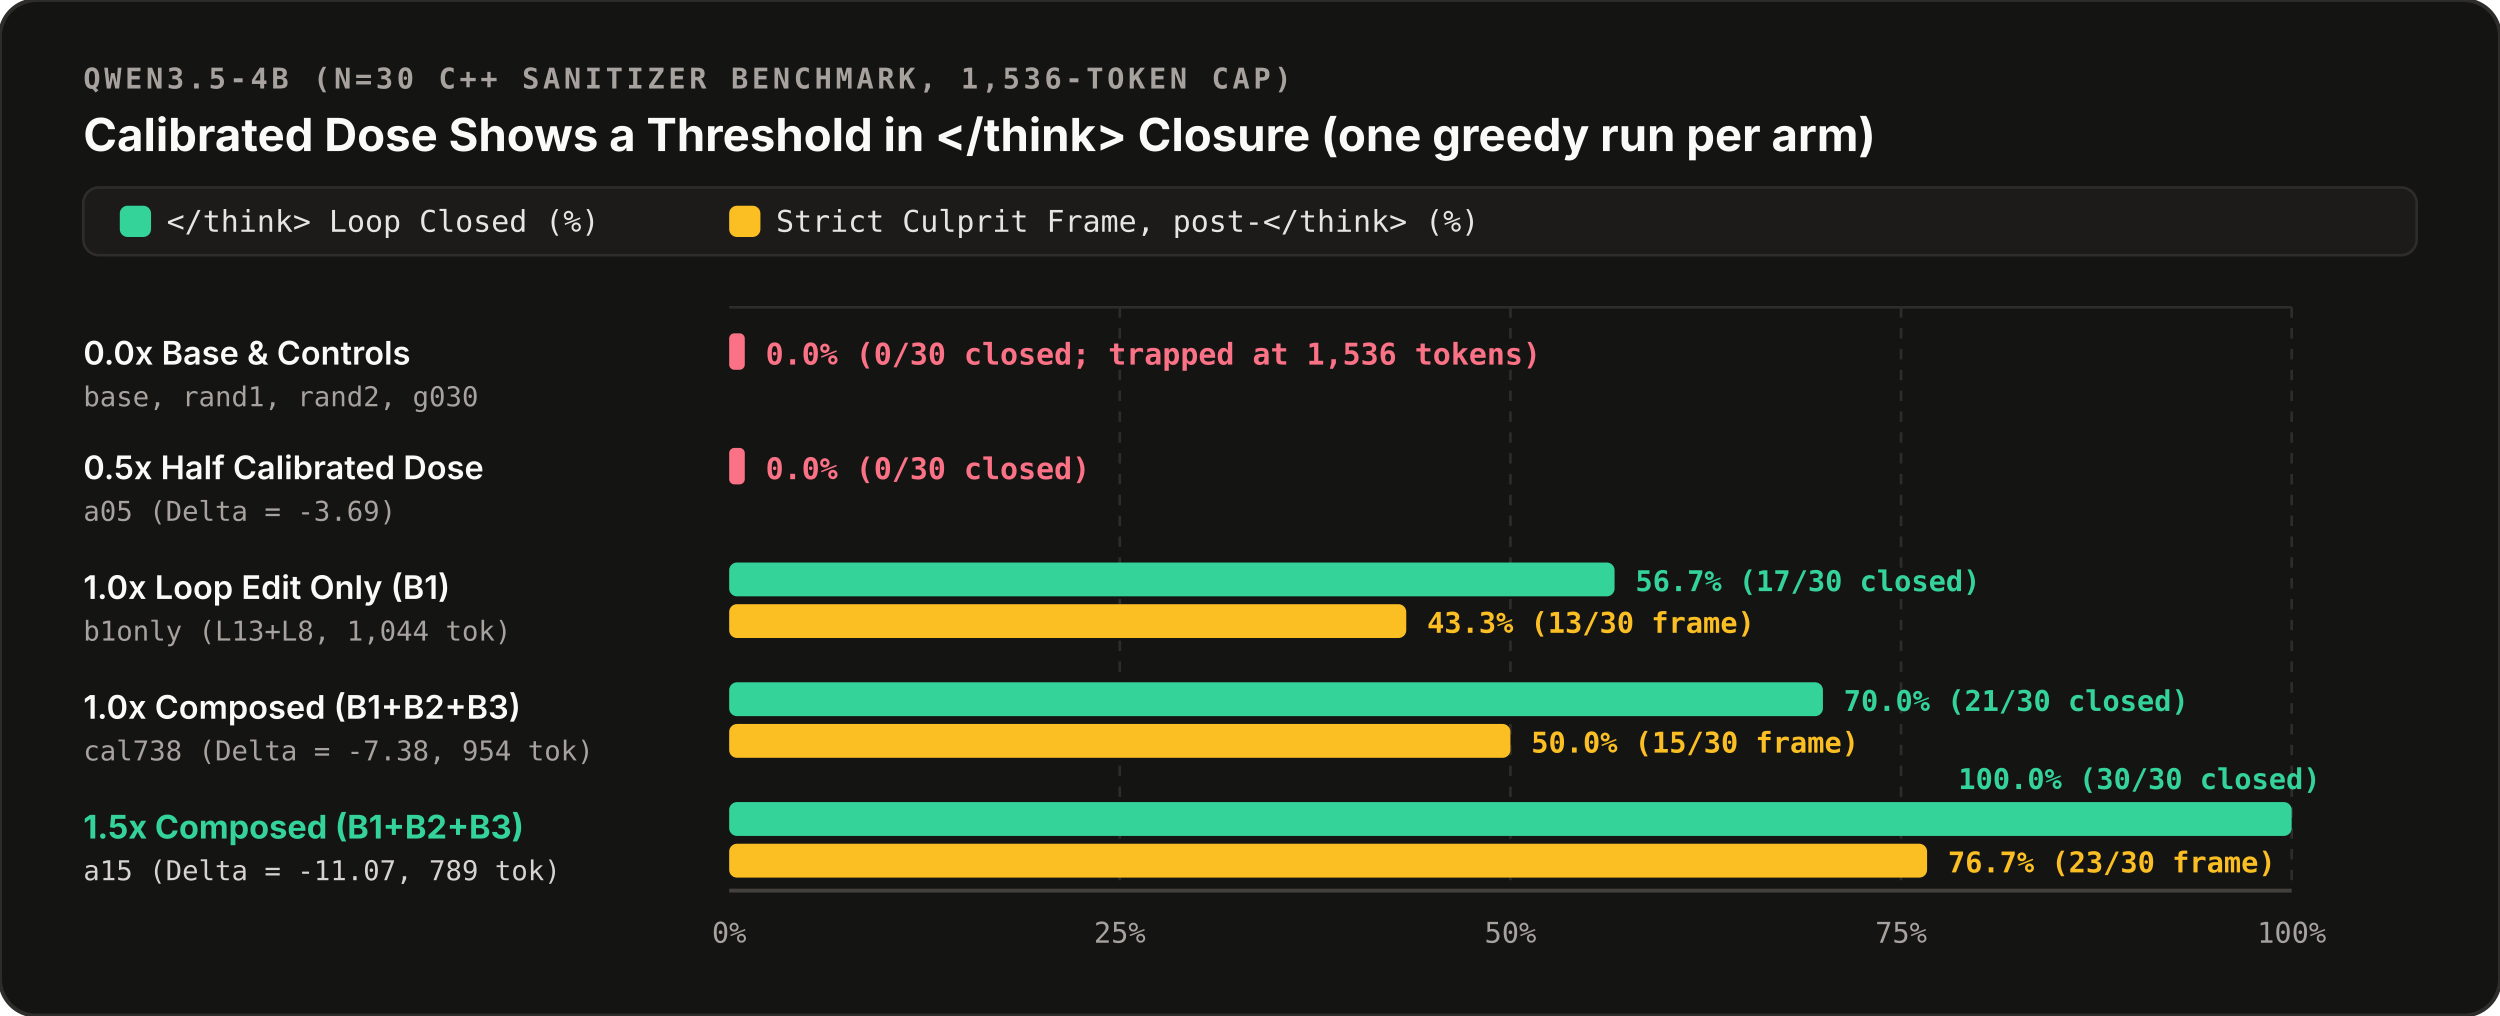
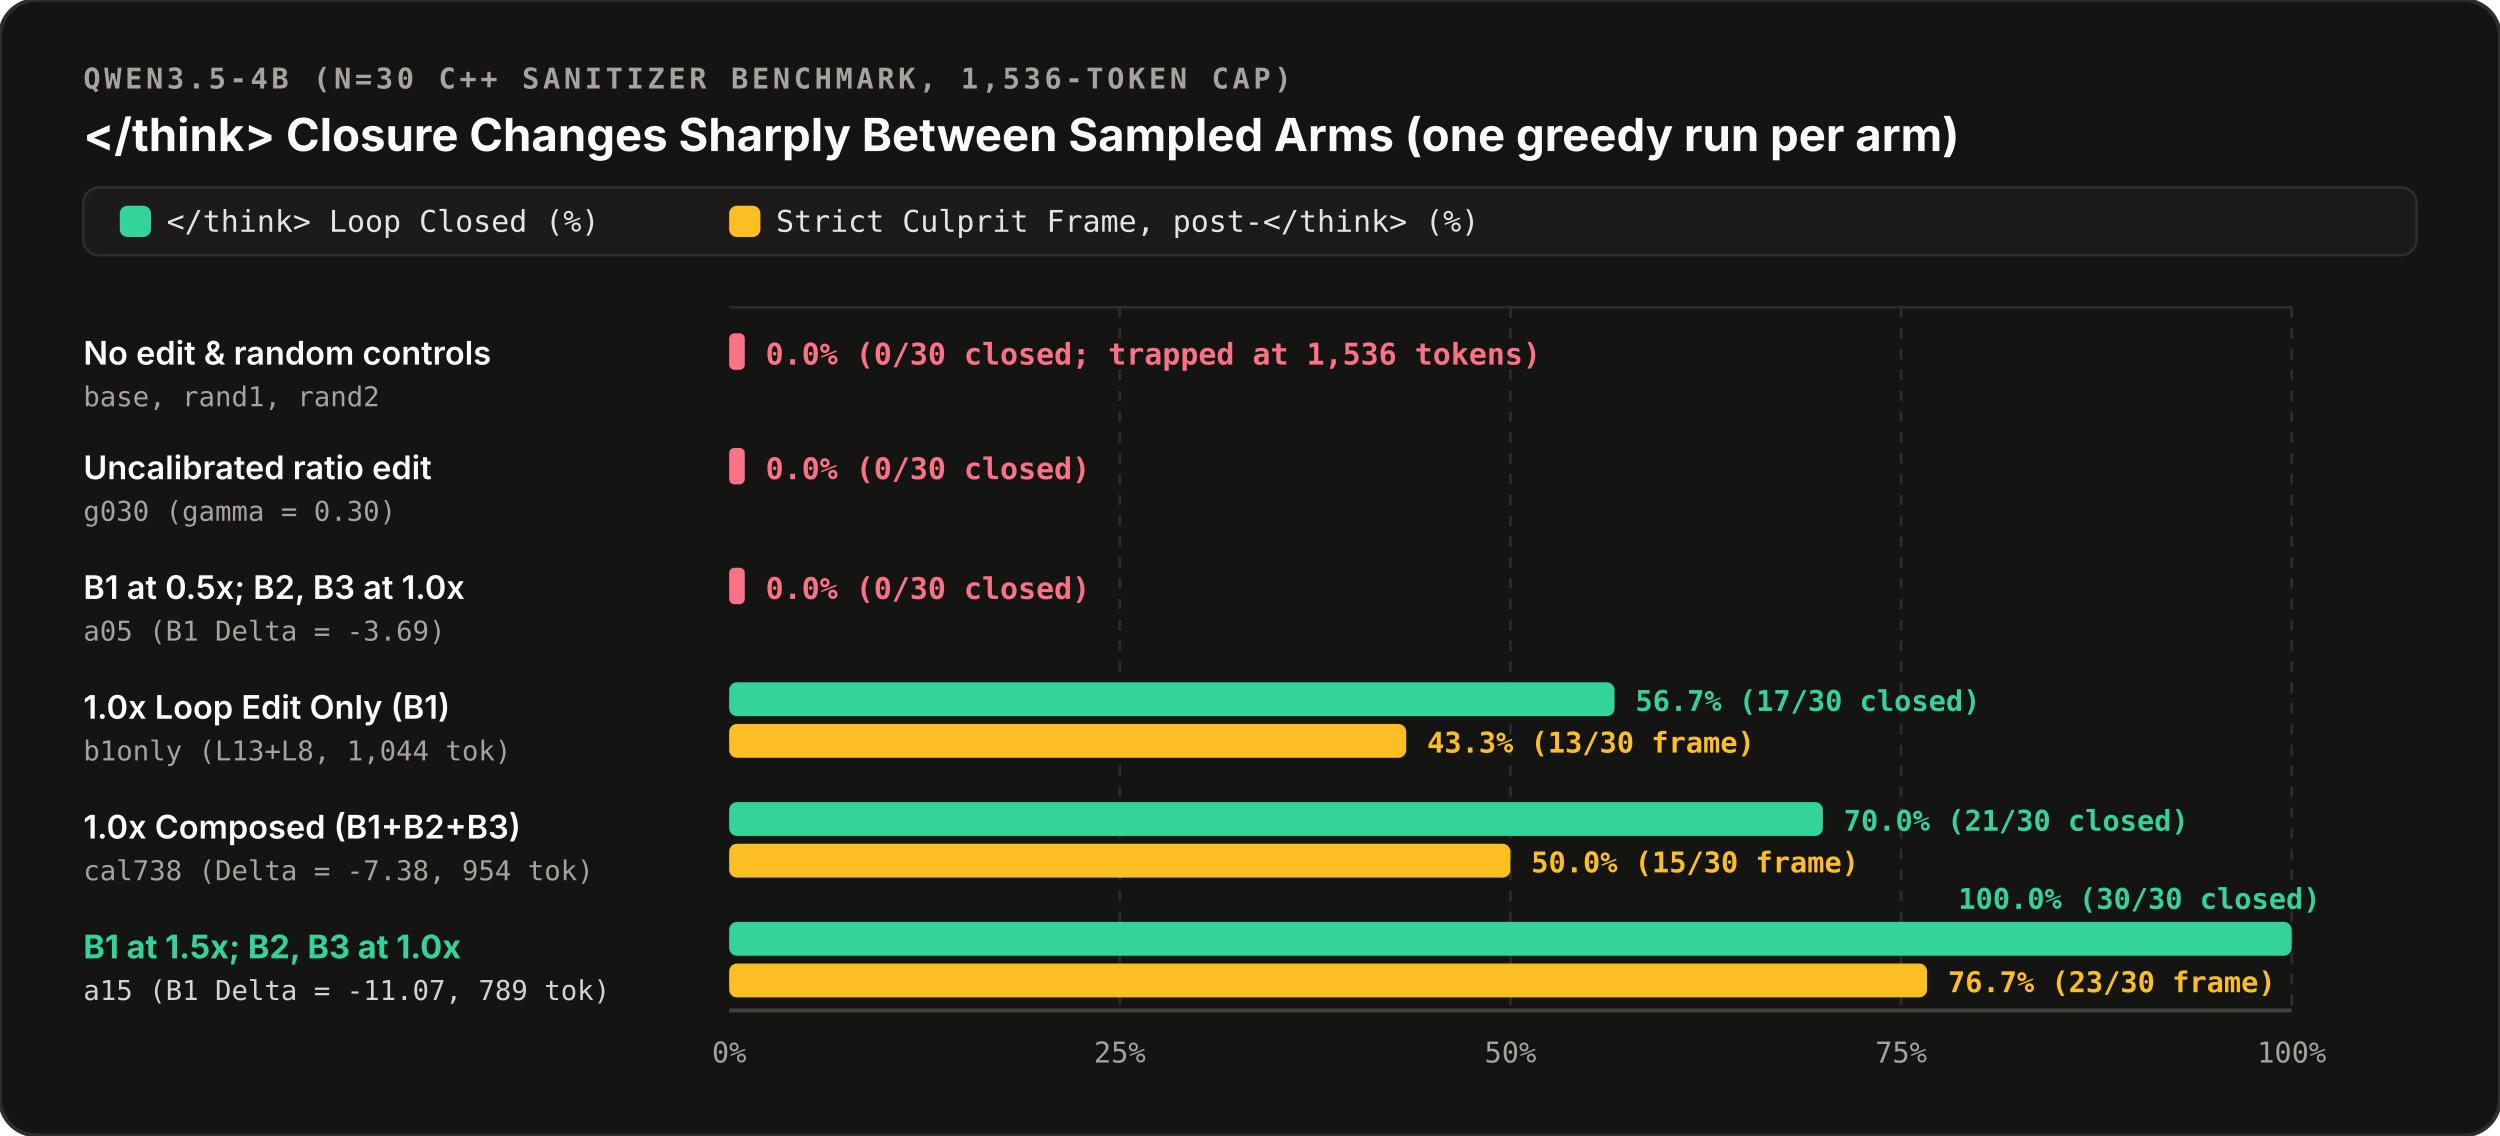
- <svg xmlns="http://www.w3.org/2000/svg" viewBox="0 0 960 390" width="100%" height="auto" font-family="system-ui, -apple-system, BlinkMacSystemFont, 'Segoe UI', sans-serif">
-   <rect width="960" height="390" rx="14" fill="#141413" stroke="#2e2d2b" stroke-width="1.5" />
+ <svg xmlns="http://www.w3.org/2000/svg" viewBox="0 0 960 436" width="100%" height="auto" font-family="system-ui, -apple-system, BlinkMacSystemFont, 'Segoe UI', sans-serif">
+   <rect width="960" height="436" rx="14" fill="#141413" stroke="#2e2d2b" stroke-width="1.5" />
  <text x="32" y="34" fill="#a8a29e" font-size="11" font-weight="700" letter-spacing="1.4" font-family="ui-monospace, monospace">QWEN3.5-4B (N=30 C++ SANITIZER BENCHMARK, 1,536-TOKEN CAP)</text>
-   <text x="32" y="58" fill="#fafaf9" font-size="17.5" font-weight="700">Calibrated Dose Shows a Threshold in &lt;/think&gt; Closure (one greedy run per arm)</text>
+   <text x="32" y="58" fill="#fafaf9" font-size="17.5" font-weight="700">&lt;/think&gt; Closure Changes Sharply Between Sampled Arms (one greedy run per arm)</text>
  <rect x="32" y="72" width="896" height="26" rx="6" fill="#1c1b1a" stroke="#2e2d2b" stroke-width="1" />
  <rect x="46" y="79" width="12" height="12" rx="3" fill="#34d399" />
  <text x="64" y="89" fill="#e7e5e4" font-size="11.5" font-family="ui-monospace, monospace">&lt;/think&gt; Loop Closed (%)</text>
  <rect x="280" y="79" width="12" height="12" rx="3" fill="#fbbf24" />
  <text x="298" y="89" fill="#e7e5e4" font-size="11.5" font-family="ui-monospace, monospace">Strict Culprit Frame, post-&lt;/think&gt; (%)</text>
  <line x1="280" y1="118" x2="880" y2="118" stroke="#2e2d2b" stroke-width="1" />
-   <line x1="280" y1="342" x2="880" y2="342" stroke="#44403c" stroke-width="1.5" />
-   <text x="280" y="362" fill="#a8a29e" font-size="11" text-anchor="middle" font-family="ui-monospace, monospace">0%</text>
-   <line x1="430" y1="118" x2="430" y2="342" stroke="#2e2d2b" stroke-dasharray="4,4" />
-   <text x="430" y="362" fill="#a8a29e" font-size="11" text-anchor="middle" font-family="ui-monospace, monospace">25%</text>
-   <line x1="580" y1="118" x2="580" y2="342" stroke="#2e2d2b" stroke-dasharray="4,4" />
-   <text x="580" y="362" fill="#a8a29e" font-size="11" text-anchor="middle" font-family="ui-monospace, monospace">50%</text>
-   <line x1="730" y1="118" x2="730" y2="342" stroke="#2e2d2b" stroke-dasharray="4,4" />
-   <text x="730" y="362" fill="#a8a29e" font-size="11" text-anchor="middle" font-family="ui-monospace, monospace">75%</text>
-   <line x1="880" y1="118" x2="880" y2="342" stroke="#2e2d2b" stroke-dasharray="4,4" />
-   <text x="880" y="362" fill="#a8a29e" font-size="11" text-anchor="middle" font-family="ui-monospace, monospace">100%</text>
-   <text x="32" y="140" fill="#fafaf9" font-size="12.5" font-weight="600">0.0x Base &amp; Controls</text>
-   <text x="32" y="156" fill="#a8a29e" font-size="10.5" font-family="ui-monospace, monospace">base, rand1, rand2, g030</text>
+   <line x1="280" y1="388" x2="880" y2="388" stroke="#44403c" stroke-width="1.5" />
+   <text x="280" y="408" fill="#a8a29e" font-size="11" text-anchor="middle" font-family="ui-monospace, monospace">0%</text>
+   <line x1="430" y1="118" x2="430" y2="388" stroke="#2e2d2b" stroke-dasharray="4,4" />
+   <text x="430" y="408" fill="#a8a29e" font-size="11" text-anchor="middle" font-family="ui-monospace, monospace">25%</text>
+   <line x1="580" y1="118" x2="580" y2="388" stroke="#2e2d2b" stroke-dasharray="4,4" />
+   <text x="580" y="408" fill="#a8a29e" font-size="11" text-anchor="middle" font-family="ui-monospace, monospace">50%</text>
+   <line x1="730" y1="118" x2="730" y2="388" stroke="#2e2d2b" stroke-dasharray="4,4" />
+   <text x="730" y="408" fill="#a8a29e" font-size="11" text-anchor="middle" font-family="ui-monospace, monospace">75%</text>
+   <line x1="880" y1="118" x2="880" y2="388" stroke="#2e2d2b" stroke-dasharray="4,4" />
+   <text x="880" y="408" fill="#a8a29e" font-size="11" text-anchor="middle" font-family="ui-monospace, monospace">100%</text>
+   <text x="32" y="140" fill="#fafaf9" font-size="12.5" font-weight="600">No edit &amp; random controls</text>
+   <text x="32" y="156" fill="#a8a29e" font-size="10.5" font-family="ui-monospace, monospace">base, rand1, rand2</text>
  <rect x="280" y="128" width="6" height="14" rx="2" fill="#fb7185" />
  <text x="294" y="140" fill="#fb7185" font-size="11.5" font-weight="700" font-family="ui-monospace, monospace">0.0% (0/30 closed; trapped at 1,536 tokens)</text>
-   <text x="32" y="184" fill="#fafaf9" font-size="12.5" font-weight="600">0.5x Half Calibrated Dose</text>
-   <text x="32" y="200" fill="#a8a29e" font-size="10.5" font-family="ui-monospace, monospace">a05 (Delta = -3.69)</text>
+   <text x="32" y="184" fill="#fafaf9" font-size="12.5" font-weight="600">Uncalibrated ratio edit</text>
+   <text x="32" y="200" fill="#a8a29e" font-size="10.5" font-family="ui-monospace, monospace">g030 (gamma = 0.30)</text>
  <rect x="280" y="172" width="6" height="14" rx="2" fill="#fb7185" />
  <text x="294" y="184" fill="#fb7185" font-size="11.5" font-weight="700" font-family="ui-monospace, monospace">0.0% (0/30 closed)</text>
-   <text x="32" y="230" fill="#fafaf9" font-size="12.5" font-weight="600">1.0x Loop Edit Only (B1)</text>
-   <text x="32" y="246" fill="#a8a29e" font-size="10.5" font-family="ui-monospace, monospace">b1only (L13+L8, 1,044 tok)</text>
-   <rect x="280" y="216" width="340" height="13" rx="3" fill="#34d399" />
-   <text x="628" y="227" fill="#34d399" font-size="11" font-weight="700" font-family="ui-monospace, monospace">56.7% (17/30 closed)</text>
-   <rect x="280" y="232" width="260" height="13" rx="3" fill="#fbbf24" />
-   <text x="548" y="243" fill="#fbbf24" font-size="11" font-weight="700" font-family="ui-monospace, monospace">43.3% (13/30 frame)</text>
-   <text x="32" y="276" fill="#fafaf9" font-size="12.5" font-weight="600">1.0x Composed (B1+B2+B3)</text>
-   <text x="32" y="292" fill="#a8a29e" font-size="10.5" font-family="ui-monospace, monospace">cal738 (Delta = -7.38, 954 tok)</text>
-   <rect x="280" y="262" width="420" height="13" rx="3" fill="#34d399" />
-   <text x="708" y="273" fill="#34d399" font-size="11" font-weight="700" font-family="ui-monospace, monospace">70.0% (21/30 closed)</text>
-   <rect x="280" y="278" width="300" height="13" rx="3" fill="#fbbf24" />
-   <text x="588" y="289" fill="#fbbf24" font-size="11" font-weight="700" font-family="ui-monospace, monospace">50.0% (15/30 frame)</text>
-   <text x="32" y="322" fill="#34d399" font-size="12.5" font-weight="700">1.5x Composed (B1+B2+B3)</text>
-   <text x="32" y="338" fill="#d6d3d1" font-size="10.5" font-family="ui-monospace, monospace">a15 (Delta = -11.07, 789 tok)</text>
-   <rect x="280" y="308" width="600" height="13" rx="3" fill="#34d399" />
-   <text x="752" y="303" fill="#34d399" font-size="11" font-weight="700" font-family="ui-monospace, monospace">100.0% (30/30 closed)</text>
-   <rect x="280" y="324" width="460" height="13" rx="3" fill="#fbbf24" />
-   <text x="748" y="335" fill="#fbbf24" font-size="11" font-weight="700" font-family="ui-monospace, monospace">76.7% (23/30 frame)</text>
+   <text x="32" y="230" fill="#fafaf9" font-size="12.5" font-weight="600">B1 at 0.5x; B2, B3 at 1.0x</text>
+   <text x="32" y="246" fill="#a8a29e" font-size="10.5" font-family="ui-monospace, monospace">a05 (B1 Delta = -3.69)</text>
+   <rect x="280" y="218" width="6" height="14" rx="2" fill="#fb7185" />
+   <text x="294" y="230" fill="#fb7185" font-size="11.5" font-weight="700" font-family="ui-monospace, monospace">0.0% (0/30 closed)</text>
+   <text x="32" y="276" fill="#fafaf9" font-size="12.5" font-weight="600">1.0x Loop Edit Only (B1)</text>
+   <text x="32" y="292" fill="#a8a29e" font-size="10.5" font-family="ui-monospace, monospace">b1only (L13+L8, 1,044 tok)</text>
+   <rect x="280" y="262" width="340" height="13" rx="3" fill="#34d399" />
+   <text x="628" y="273" fill="#34d399" font-size="11" font-weight="700" font-family="ui-monospace, monospace">56.7% (17/30 closed)</text>
+   <rect x="280" y="278" width="260" height="13" rx="3" fill="#fbbf24" />
+   <text x="548" y="289" fill="#fbbf24" font-size="11" font-weight="700" font-family="ui-monospace, monospace">43.3% (13/30 frame)</text>
+   <text x="32" y="322" fill="#fafaf9" font-size="12.5" font-weight="600">1.0x Composed (B1+B2+B3)</text>
+   <text x="32" y="338" fill="#a8a29e" font-size="10.5" font-family="ui-monospace, monospace">cal738 (Delta = -7.38, 954 tok)</text>
+   <rect x="280" y="308" width="420" height="13" rx="3" fill="#34d399" />
+   <text x="708" y="319" fill="#34d399" font-size="11" font-weight="700" font-family="ui-monospace, monospace">70.0% (21/30 closed)</text>
+   <rect x="280" y="324" width="300" height="13" rx="3" fill="#fbbf24" />
+   <text x="588" y="335" fill="#fbbf24" font-size="11" font-weight="700" font-family="ui-monospace, monospace">50.0% (15/30 frame)</text>
+   <text x="32" y="368" fill="#34d399" font-size="12.5" font-weight="700">B1 at 1.5x; B2, B3 at 1.0x</text>
+   <text x="32" y="384" fill="#d6d3d1" font-size="10.5" font-family="ui-monospace, monospace">a15 (B1 Delta = -11.07, 789 tok)</text>
+   <rect x="280" y="354" width="600" height="13" rx="3" fill="#34d399" />
+   <text x="752" y="349" fill="#34d399" font-size="11" font-weight="700" font-family="ui-monospace, monospace">100.0% (30/30 closed)</text>
+   <rect x="280" y="370" width="460" height="13" rx="3" fill="#fbbf24" />
+   <text x="748" y="381" fill="#fbbf24" font-size="11" font-weight="700" font-family="ui-monospace, monospace">76.7% (23/30 frame)</text>
</svg>
